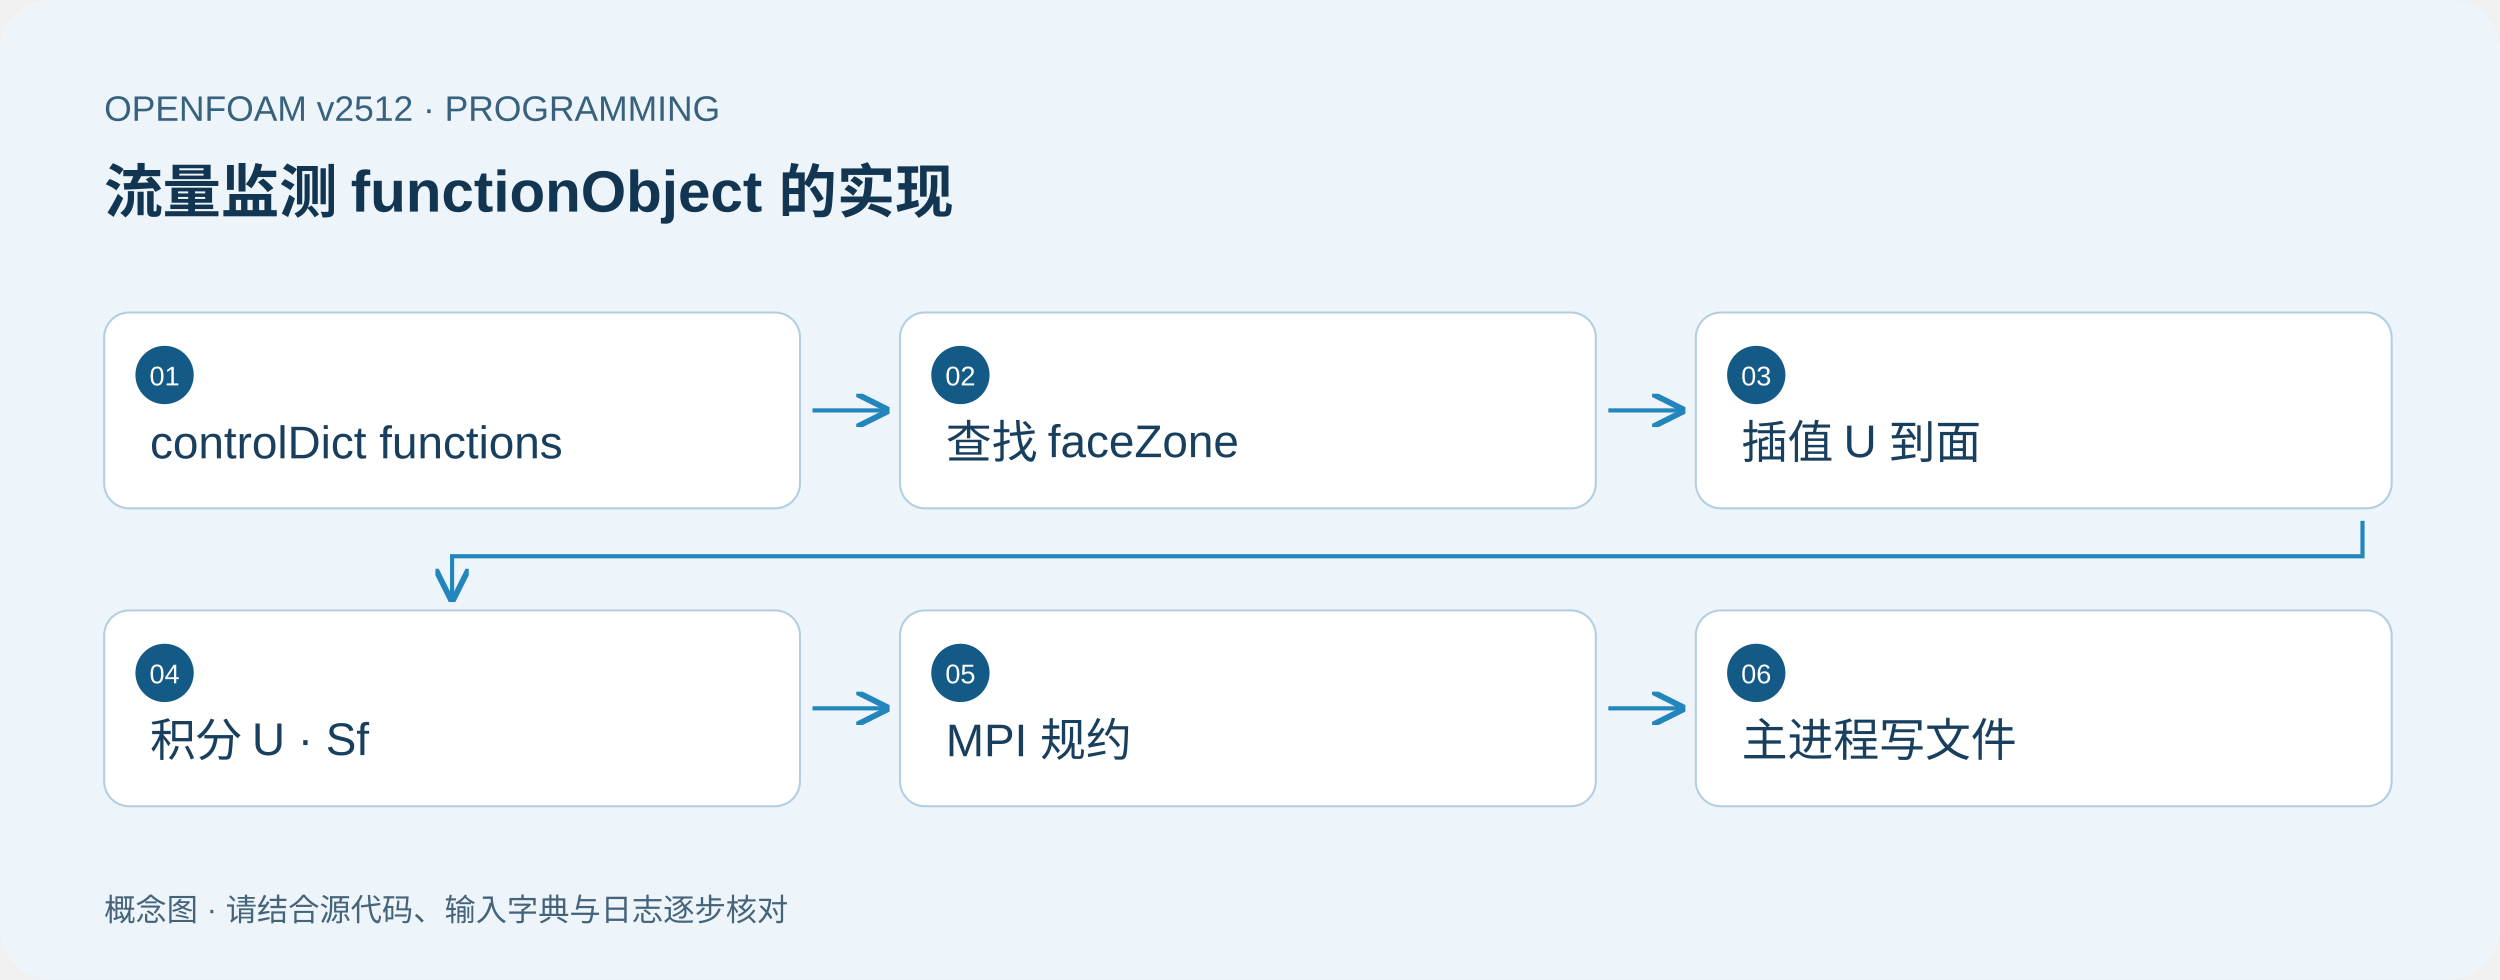
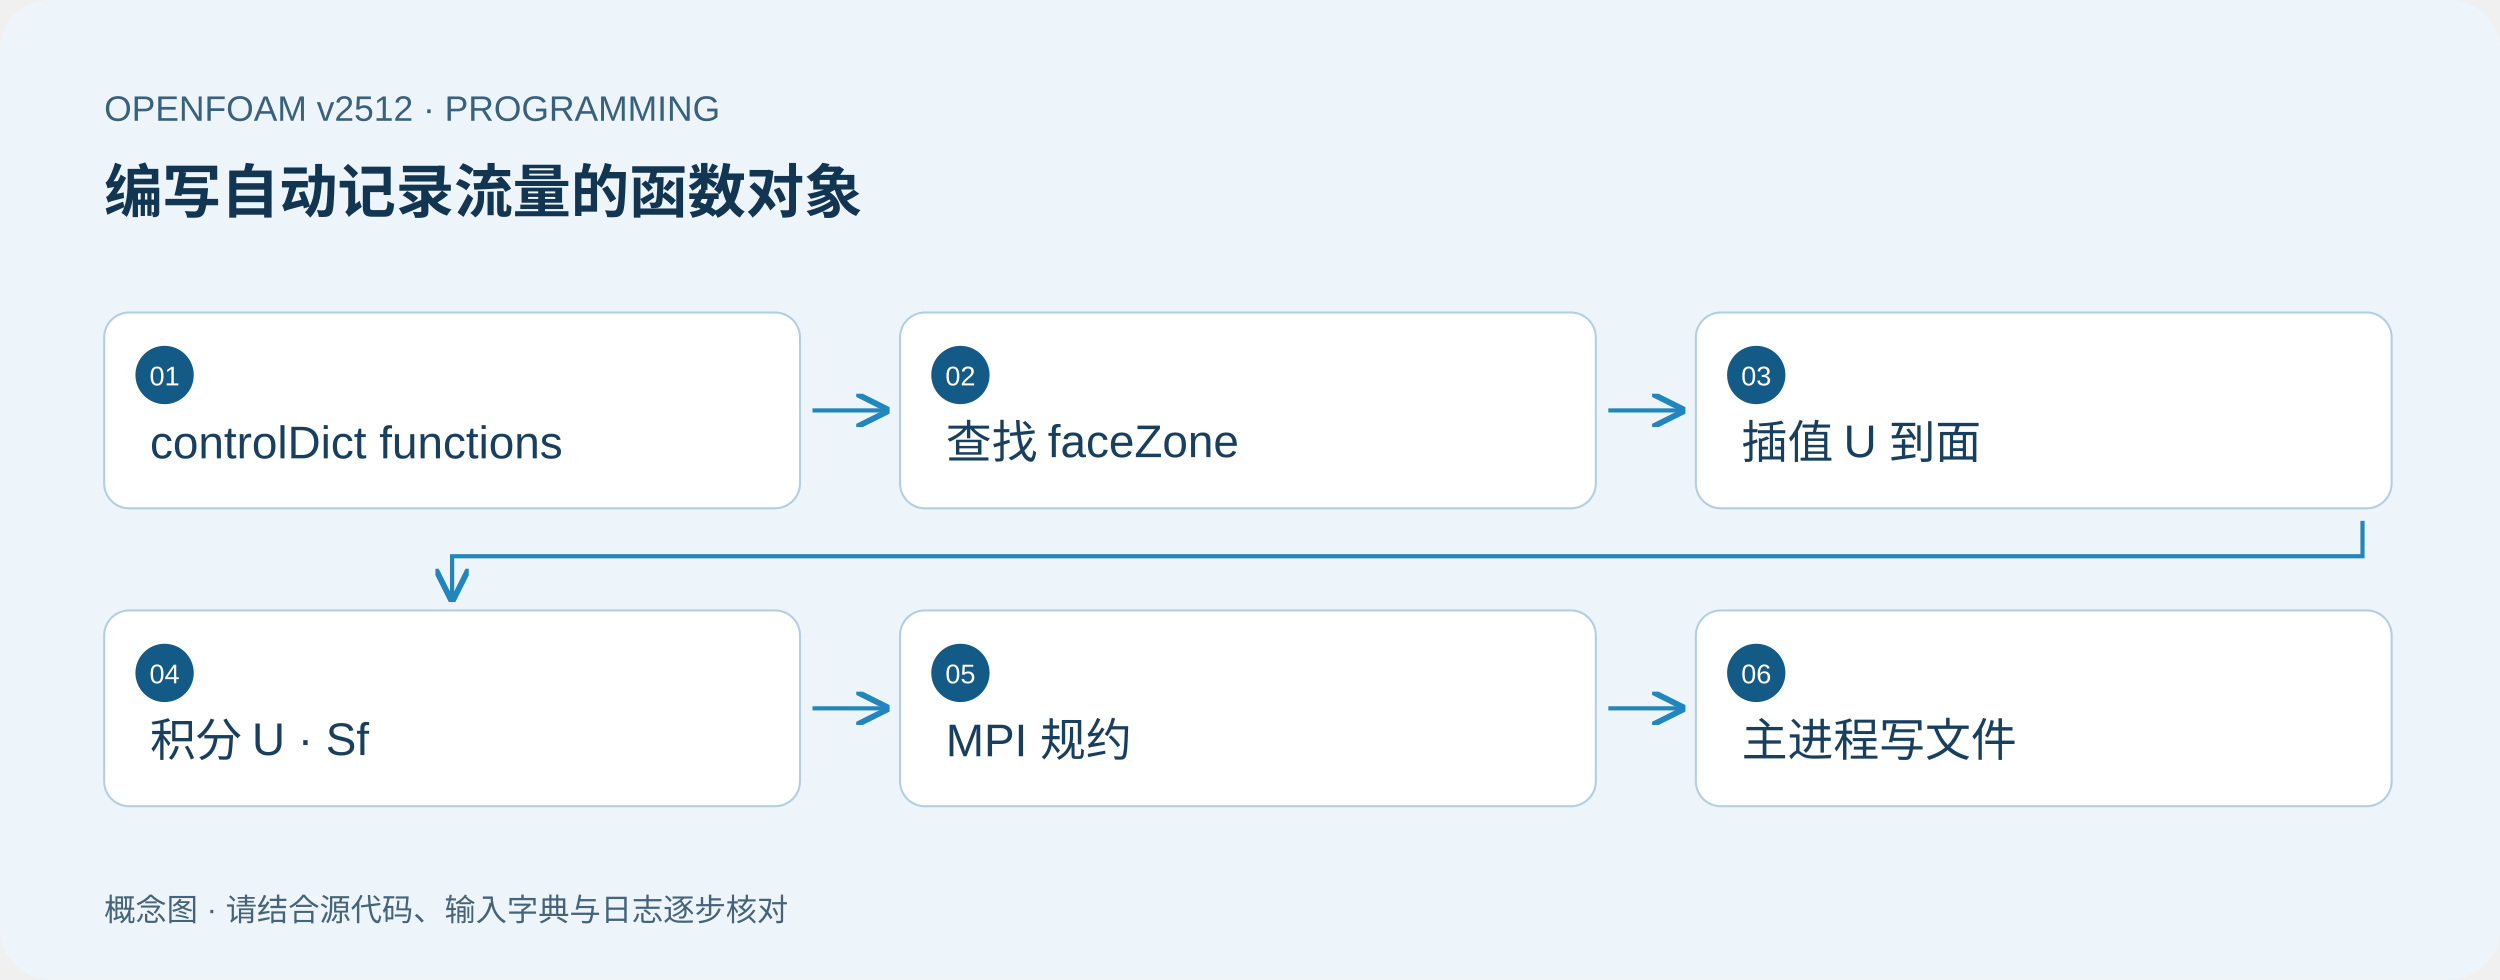
<svg xmlns="http://www.w3.org/2000/svg" width="1200" height="470" viewBox="0 0 1200 470" role="img" aria-labelledby="title desc">
  <defs>
    <marker id="a" markerWidth="8" markerHeight="8" refX="7" refY="4" orient="auto">
      <path d="M0,0 L8,4 L0,8" fill="none" stroke="#2286bd" stroke-width="1.4" />
    </marker>
  </defs>
  <rect width="1200" height="470" rx="24" fill="#eef5fa" />
  <text x="50" y="58" font-family="Arial,sans-serif" font-size="17" fill="#37617d">OPENFOAM v2512 · PROGRAMMING</text>
-   <text x="50" y="102" font-family="Arial,Microsoft YaHei,sans-serif" font-size="28" font-weight="700" fill="#123552">流量监测 functionObject 的实现</text>
+   <text x="50" y="102" font-family="Arial,Microsoft YaHei,sans-serif" font-size="28" font-weight="700" fill="#123552">编写自动记录流量的函数对象</text>
  <rect x="50" y="150" width="334" height="94" rx="12" fill="white" stroke="#b4cee1" />
  <circle cx="79" cy="180" r="14" fill="#145a87" />
  <text x="79" y="185" text-anchor="middle" fill="white" font-size="13" font-family="Arial">01</text>
  <text x="72" y="220" font-family="Arial,Microsoft YaHei,sans-serif" font-size="22" fill="#193f5e">controlDict functions</text>
  <path d="M390,197 H425" stroke="#2286bd" stroke-width="2" fill="none" marker-end="url(#a)" />
  <rect x="432" y="150" width="334" height="94" rx="12" fill="white" stroke="#b4cee1" />
  <circle cx="461" cy="180" r="14" fill="#145a87" />
  <text x="461" y="185" text-anchor="middle" fill="white" font-size="13" font-family="Arial">02</text>
  <text x="454" y="220" font-family="Arial,Microsoft YaHei,sans-serif" font-size="22" fill="#193f5e">查找 faceZone</text>
  <path d="M772,197 H807" stroke="#2286bd" stroke-width="2" fill="none" marker-end="url(#a)" />
  <rect x="814" y="150" width="334" height="94" rx="12" fill="white" stroke="#b4cee1" />
  <circle cx="843" cy="180" r="14" fill="#145a87" />
  <text x="843" y="185" text-anchor="middle" fill="white" font-size="13" font-family="Arial">03</text>
  <text x="836" y="220" font-family="Arial,Microsoft YaHei,sans-serif" font-size="22" fill="#193f5e">插值 U 到面</text>
  <rect x="50" y="293" width="334" height="94" rx="12" fill="white" stroke="#b4cee1" />
  <circle cx="79" cy="323" r="14" fill="#145a87" />
  <text x="79" y="328" text-anchor="middle" fill="white" font-size="13" font-family="Arial">04</text>
  <text x="72" y="363" font-family="Arial,Microsoft YaHei,sans-serif" font-size="22" fill="#193f5e">积分 U · Sf</text>
  <path d="M390,340 H425" stroke="#2286bd" stroke-width="2" fill="none" marker-end="url(#a)" />
  <rect x="432" y="293" width="334" height="94" rx="12" fill="white" stroke="#b4cee1" />
  <circle cx="461" cy="323" r="14" fill="#145a87" />
  <text x="461" y="328" text-anchor="middle" fill="white" font-size="13" font-family="Arial">05</text>
  <text x="454" y="363" font-family="Arial,Microsoft YaHei,sans-serif" font-size="22" fill="#193f5e">MPI 规约</text>
  <path d="M772,340 H807" stroke="#2286bd" stroke-width="2" fill="none" marker-end="url(#a)" />
  <rect x="814" y="293" width="334" height="94" rx="12" fill="white" stroke="#b4cee1" />
  <circle cx="843" cy="323" r="14" fill="#145a87" />
  <text x="843" y="328" text-anchor="middle" fill="white" font-size="13" font-family="Arial">06</text>
  <text x="836" y="363" font-family="Arial,Microsoft YaHei,sans-serif" font-size="22" fill="#193f5e">主进程写文件</text>
  <path d="M1134,250 V267 H217 V287" fill="none" stroke="#2286bd" stroke-width="2" marker-end="url(#a)" />
  <text x="50" y="442" font-family="Arial,Microsoft YaHei,sans-serif" font-size="15" fill="#45647a">概念图 · 请结合源代码、输入字典与日志逐步核对</text>
</svg>
